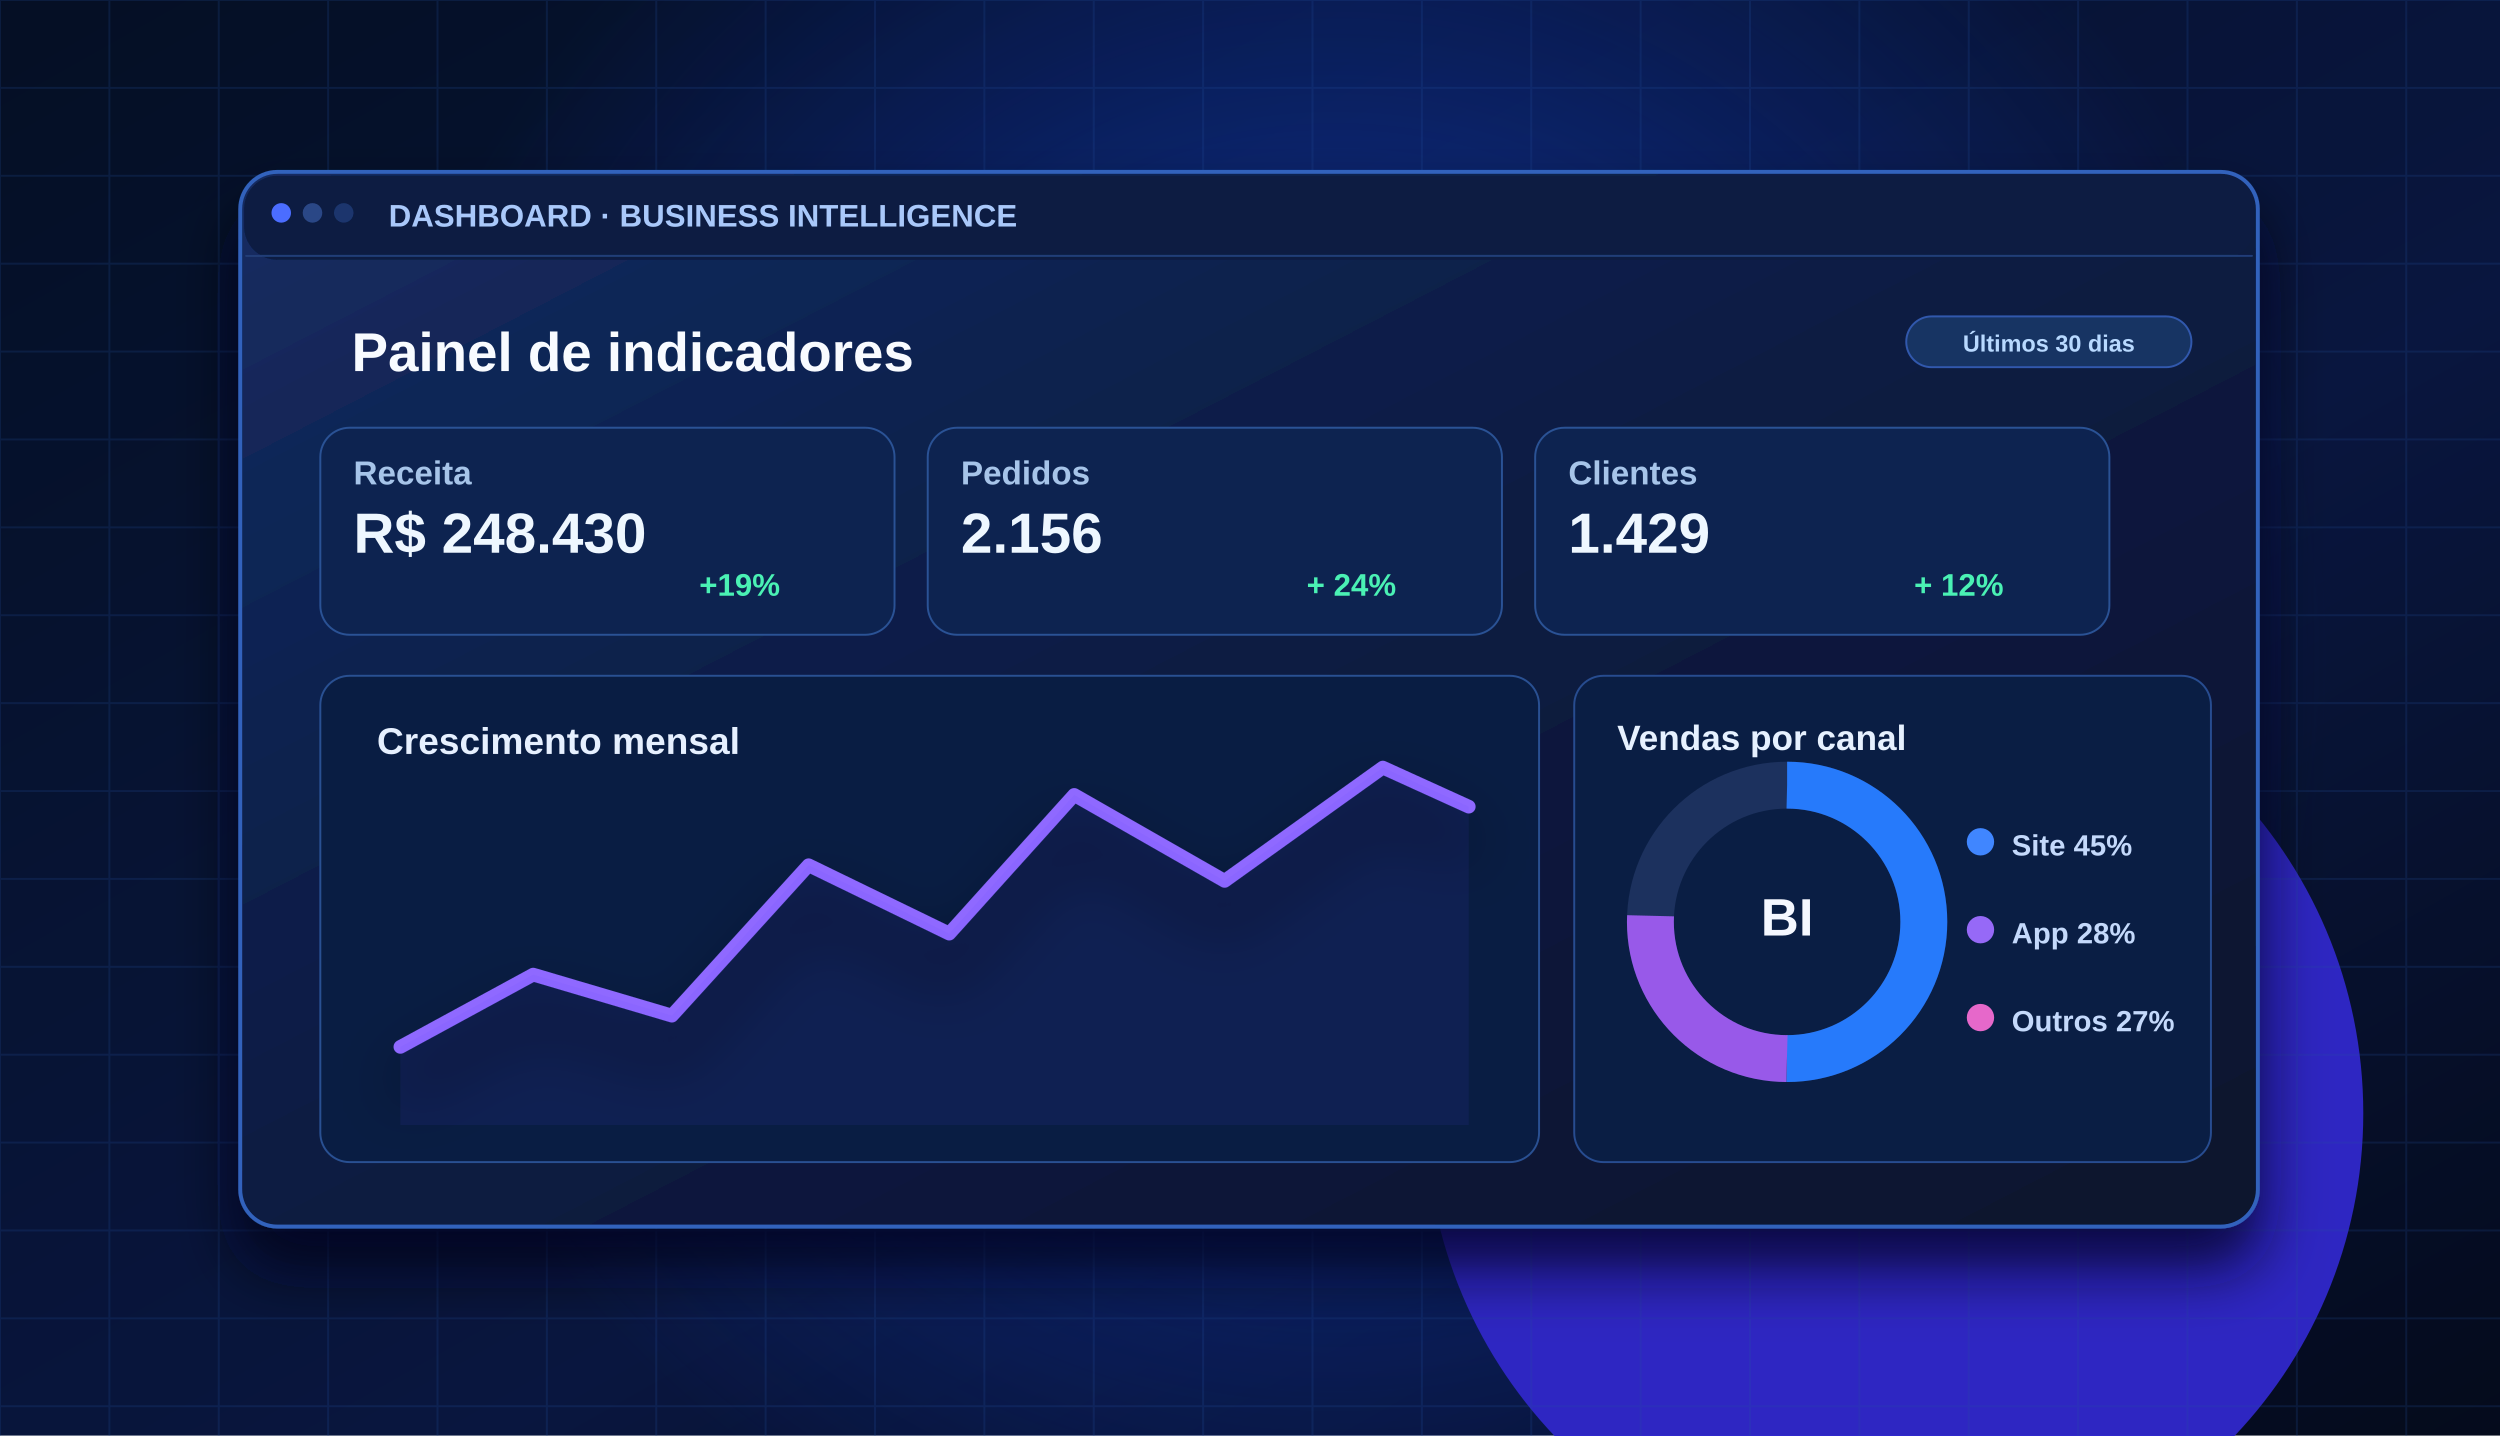
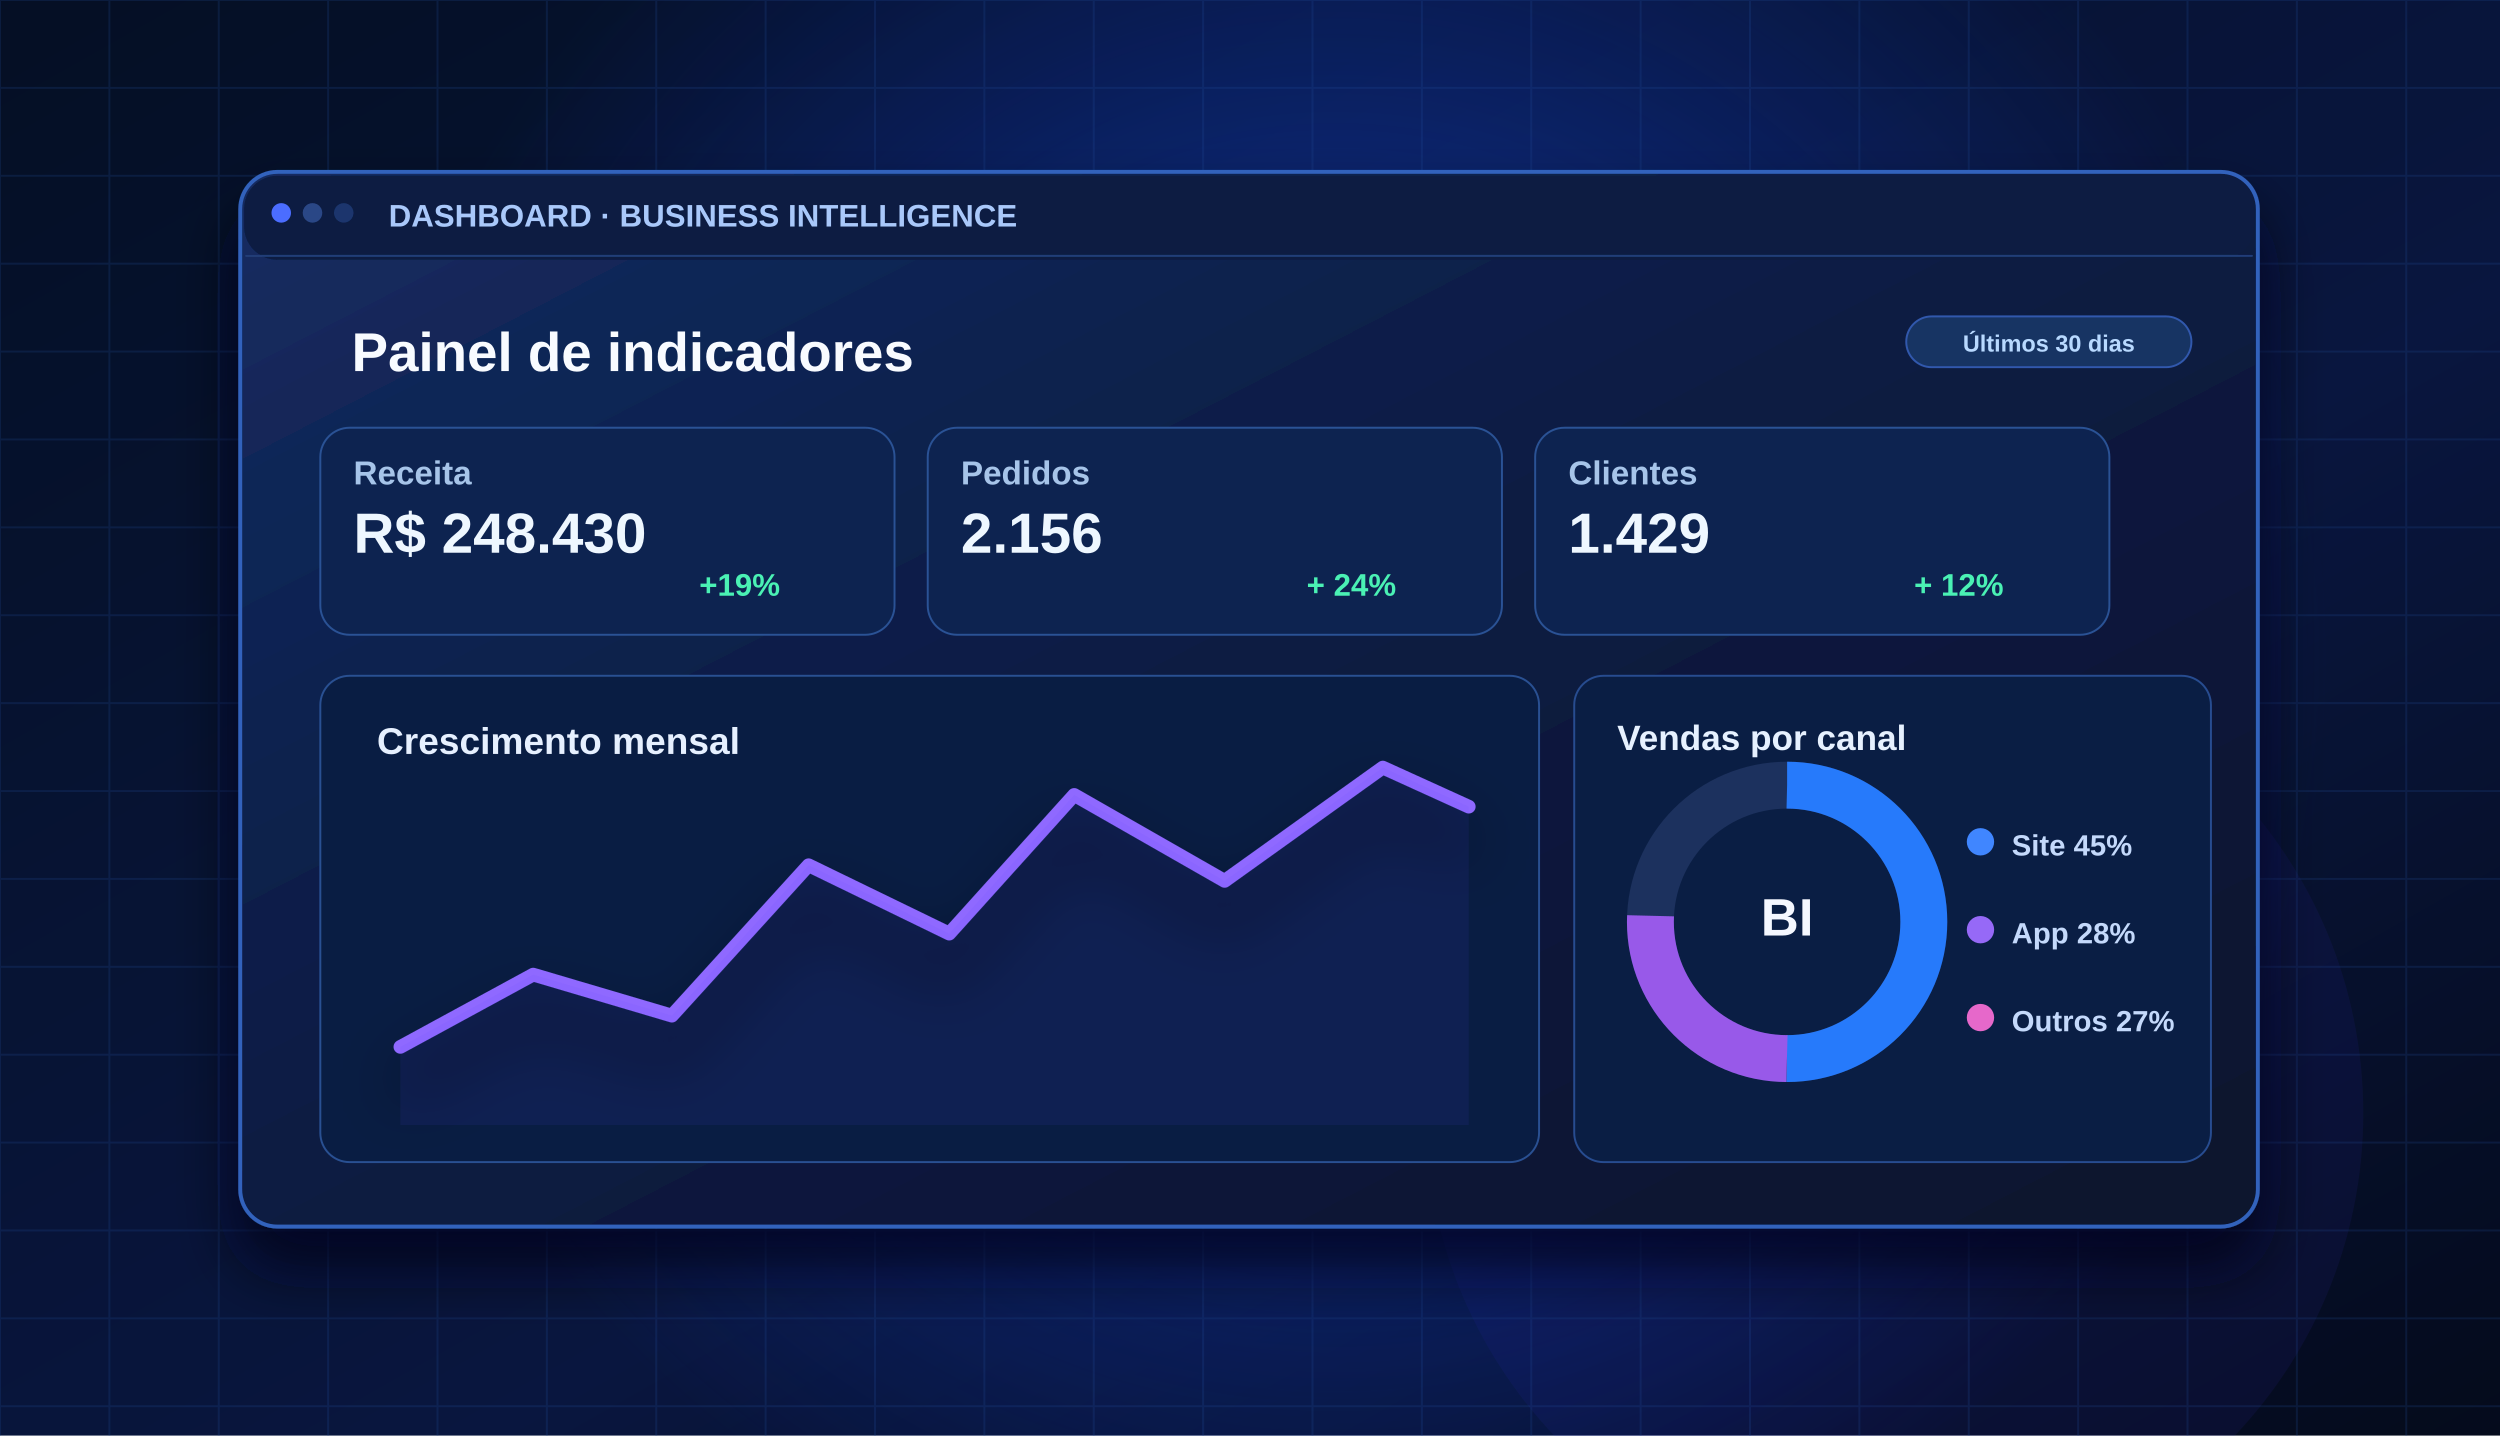
<svg xmlns="http://www.w3.org/2000/svg" width="1280" height="735" viewBox="0 0 1280 735" role="img">
  <defs>
    <linearGradient id="back" x1="0" x2="1" y1="0" y2="1">
      <stop stop-color="#041026" />
      <stop offset=".6" stop-color="#091844" />
      <stop offset="1" stop-color="#040b1c" />
    </linearGradient>
    <linearGradient id="panel" x1="0" y1="0" x2="1" y2="1">
      <stop stop-color="#142c61" />
      <stop offset=".45" stop-color="#0c1c44" />
      <stop offset="1" stop-color="#08122c" />
    </linearGradient>
    <linearGradient id="bar" x1="0" x2=".1" y1="1" y2="0">
      <stop stop-color="#4836d9" />
      <stop offset=".68" stop-color="#6558fc" />
      <stop offset="1" stop-color="#a69eff" />
    </linearGradient>
    <linearGradient id="green" x1="0" y1="1" x2="1" y2="0">
      <stop stop-color="#047e68" />
      <stop offset="1" stop-color="#50e7aa" />
    </linearGradient>
    <linearGradient id="blue" x1="0" x2="1" y1="1" y2="0">
      <stop stop-color="#123aff" />
      <stop offset="1" stop-color="#36caff" />
    </linearGradient>
    <radialGradient id="rad">
      <stop stop-color="#134ff3" stop-opacity=".7" />
      <stop offset="1" stop-color="#1241e0" stop-opacity="0" />
    </radialGradient>
    <filter id="shadow" x="-35%" y="-35%" width="175%" height="185%">
      <feDropShadow dx="0" dy="20" stdDeviation="16" flood-color="#010613" flood-opacity=".8" />
    </filter>
    <filter id="glow" x="-70%" y="-70%" width="240%" height="240%">
      <feGaussianBlur stdDeviation="26" />
    </filter>
  </defs>
  <rect x="0" y="0" width="1280" height="735" rx="0" fill="url(#back)" />
  <circle cx="684" cy="336" r="515" fill="url(#rad)" />
-   <circle cx="970" cy="570" r="240" fill="#332ad8" />
+   <circle cx="970" cy="570" r="240" fill="#332ad8" opacity=".10" />
  <rect x="0" y="0" width="1280" height="735" rx="0" fill="#060c1d" opacity=".12" />
  <g opacity=".2">
    <path d="M0 0L1280 0" stroke="#2250a2" stroke-width="1" stroke-linecap="round" />
    <path d="M0 45L1280 45" stroke="#2250a2" stroke-width="1" stroke-linecap="round" />
    <path d="M0 90L1280 90" stroke="#2250a2" stroke-width="1" stroke-linecap="round" />
    <path d="M0 135L1280 135" stroke="#2250a2" stroke-width="1" stroke-linecap="round" />
    <path d="M0 180L1280 180" stroke="#2250a2" stroke-width="1" stroke-linecap="round" />
    <path d="M0 225L1280 225" stroke="#2250a2" stroke-width="1" stroke-linecap="round" />
    <path d="M0 270L1280 270" stroke="#2250a2" stroke-width="1" stroke-linecap="round" />
    <path d="M0 315L1280 315" stroke="#2250a2" stroke-width="1" stroke-linecap="round" />
    <path d="M0 360L1280 360" stroke="#2250a2" stroke-width="1" stroke-linecap="round" />
    <path d="M0 405L1280 405" stroke="#2250a2" stroke-width="1" stroke-linecap="round" />
    <path d="M0 450L1280 450" stroke="#2250a2" stroke-width="1" stroke-linecap="round" />
    <path d="M0 495L1280 495" stroke="#2250a2" stroke-width="1" stroke-linecap="round" />
    <path d="M0 540L1280 540" stroke="#2250a2" stroke-width="1" stroke-linecap="round" />
    <path d="M0 585L1280 585" stroke="#2250a2" stroke-width="1" stroke-linecap="round" />
    <path d="M0 630L1280 630" stroke="#2250a2" stroke-width="1" stroke-linecap="round" />
    <path d="M0 675L1280 675" stroke="#2250a2" stroke-width="1" stroke-linecap="round" />
    <path d="M0 720L1280 720" stroke="#2250a2" stroke-width="1" stroke-linecap="round" />
    <path d="M0 765L1280 765" stroke="#2250a2" stroke-width="1" stroke-linecap="round" />
    <path d="M0 810L1280 810" stroke="#2250a2" stroke-width="1" stroke-linecap="round" />
    <path d="M0 0L0 735" stroke="#2250a2" stroke-width="1" stroke-linecap="round" />
    <path d="M56 0L56 735" stroke="#2250a2" stroke-width="1" stroke-linecap="round" />
    <path d="M112 0L112 735" stroke="#2250a2" stroke-width="1" stroke-linecap="round" />
    <path d="M168 0L168 735" stroke="#2250a2" stroke-width="1" stroke-linecap="round" />
    <path d="M224 0L224 735" stroke="#2250a2" stroke-width="1" stroke-linecap="round" />
    <path d="M280 0L280 735" stroke="#2250a2" stroke-width="1" stroke-linecap="round" />
    <path d="M336 0L336 735" stroke="#2250a2" stroke-width="1" stroke-linecap="round" />
    <path d="M392 0L392 735" stroke="#2250a2" stroke-width="1" stroke-linecap="round" />
    <path d="M448 0L448 735" stroke="#2250a2" stroke-width="1" stroke-linecap="round" />
    <path d="M504 0L504 735" stroke="#2250a2" stroke-width="1" stroke-linecap="round" />
    <path d="M560 0L560 735" stroke="#2250a2" stroke-width="1" stroke-linecap="round" />
    <path d="M616 0L616 735" stroke="#2250a2" stroke-width="1" stroke-linecap="round" />
    <path d="M672 0L672 735" stroke="#2250a2" stroke-width="1" stroke-linecap="round" />
    <path d="M728 0L728 735" stroke="#2250a2" stroke-width="1" stroke-linecap="round" />
    <path d="M784 0L784 735" stroke="#2250a2" stroke-width="1" stroke-linecap="round" />
    <path d="M840 0L840 735" stroke="#2250a2" stroke-width="1" stroke-linecap="round" />
    <path d="M896 0L896 735" stroke="#2250a2" stroke-width="1" stroke-linecap="round" />
    <path d="M952 0L952 735" stroke="#2250a2" stroke-width="1" stroke-linecap="round" />
    <path d="M1008 0L1008 735" stroke="#2250a2" stroke-width="1" stroke-linecap="round" />
    <path d="M1064 0L1064 735" stroke="#2250a2" stroke-width="1" stroke-linecap="round" />
    <path d="M1120 0L1120 735" stroke="#2250a2" stroke-width="1" stroke-linecap="round" />
    <path d="M1176 0L1176 735" stroke="#2250a2" stroke-width="1" stroke-linecap="round" />
    <path d="M1232 0L1232 735" stroke="#2250a2" stroke-width="1" stroke-linecap="round" />
    <path d="M1288 0L1288 735" stroke="#2250a2" stroke-width="1" stroke-linecap="round" />
  </g>
  <g filter="url(#shadow)">
    <rect x="123" y="88" width="1033" height="540" rx="19" fill="url(#panel)" stroke="#3262bc" stroke-width="2" />
    <rect x="125" y="90" width="1029" height="43" rx="17" fill="#0b1c42" />
    <path d="M126 131L1153 131" stroke="#223e78" stroke-width="1" stroke-linecap="round" />
    <circle cx="144" cy="109" r="5" fill="#4c6dff" />
    <circle cx="160" cy="109" r="5" fill="#2c4786" />
    <circle cx="176" cy="109" r="5" fill="#1b356d" />
    <text x="199" y="116" fill="#a9c8fa" font-family="Arial,Helvetica,sans-serif" font-size="16" font-weight="700" text-anchor="start">DASHBOARD · BUSINESS INTELLIGENCE</text>
  </g>
  <text x="180" y="190" fill="#f8fbff" font-family="Arial,Helvetica,sans-serif" font-size="28" font-weight="800" text-anchor="start">Painel de indicadores</text>
  <rect x="976" y="162" width="146" height="26" rx="13" fill="#173463" stroke="#3158ad" stroke-width="1" />
  <text x="1049" y="180" fill="#b8d9ff" font-family="Arial,Helvetica,sans-serif" font-size="12" font-weight="700" text-anchor="middle">Últimos 30 dias</text>
  <rect x="164" y="219" width="294" height="106" rx="15" fill="#0d2350" stroke="#2a5295" stroke-width="1" />
  <text x="181" y="248" fill="#a6c4e9" font-family="Arial,Helvetica,sans-serif" font-size="17" font-weight="600" text-anchor="start">Receita</text>
  <text x="181" y="283" fill="#eef7ff" font-family="Arial,Helvetica,sans-serif" font-size="29" font-weight="800" text-anchor="start">R$ 248.430</text>
  <text x="358" y="305" fill="#4af1b4" font-family="Arial,Helvetica,sans-serif" font-size="16" font-weight="600" text-anchor="start">+19%</text>
  <rect x="475" y="219" width="294" height="106" rx="15" fill="#0d2350" stroke="#2a5295" stroke-width="1" />
  <text x="492" y="248" fill="#a6c4e9" font-family="Arial,Helvetica,sans-serif" font-size="17" font-weight="600" text-anchor="start">Pedidos</text>
  <text x="492" y="283" fill="#eef7ff" font-family="Arial,Helvetica,sans-serif" font-size="29" font-weight="800" text-anchor="start">2.156</text>
  <text x="669" y="305" fill="#4af1b4" font-family="Arial,Helvetica,sans-serif" font-size="16" font-weight="600" text-anchor="start">+ 24%</text>
  <rect x="786" y="219" width="294" height="106" rx="15" fill="#0d2350" stroke="#2a5295" stroke-width="1" />
  <text x="803" y="248" fill="#a6c4e9" font-family="Arial,Helvetica,sans-serif" font-size="17" font-weight="600" text-anchor="start">Clientes</text>
  <text x="803" y="283" fill="#eef7ff" font-family="Arial,Helvetica,sans-serif" font-size="29" font-weight="800" text-anchor="start">1.429</text>
  <text x="980" y="305" fill="#4af1b4" font-family="Arial,Helvetica,sans-serif" font-size="16" font-weight="600" text-anchor="start">+ 12%</text>
  <rect x="164" y="346" width="624" height="249" rx="15" fill="#091d43" stroke="#295092" stroke-width="1" />
  <text x="193" y="386" fill="#e6f0ff" font-family="Arial,Helvetica,sans-serif" font-size="19" font-weight="700" text-anchor="start">Crescimento mensal</text>
  <path d="M205 536L273 499L344 520L414 443L486 478L550 407L627 451L708 393L752 413" fill="none" stroke="#8f69ff" stroke-width="7" stroke-linecap="round" stroke-linejoin="round" filter="url(#shadow)" />
  <path d="M205 536L273 499L344 520L414 443L486 478L550 407L627 451L708 393L752 413L752 576H205Z" fill="#5e3eff" opacity=".08" />
  <rect x="806" y="346" width="326" height="249" rx="15" fill="#0a1e44" stroke="#274c90" stroke-width="1" />
  <text x="828" y="384" fill="#e6f1ff" font-family="Arial,Helvetica,sans-serif" font-size="18" font-weight="700" text-anchor="start">Vendas por canal</text>
  <circle cx="915" cy="472" r="70" fill="none" stroke="#1c315e" stroke-width="24" />
  <circle cx="915" cy="472" r="70" fill="none" stroke="#267afb" stroke-width="24" stroke-dasharray="220 440" transform="rotate(-90 915 472)" />
  <circle cx="915" cy="472" r="70" fill="none" stroke="#9859e9" stroke-width="24" stroke-dasharray="113 440" stroke-dashoffset="-220" transform="rotate(-90 915 472)" />
  <text x="915" y="479" fill="#f4f7ff" font-family="Arial,Helvetica,sans-serif" font-size="27" font-weight="900" text-anchor="middle">BI</text>
  <circle cx="1014" cy="431" r="7" fill="#4086ff" />
  <text x="1030" y="438" fill="#c4d9fb" font-family="Arial,Helvetica,sans-serif" font-size="15" font-weight="600" text-anchor="start">Site 45%</text>
  <circle cx="1014" cy="476" r="7" fill="#9669f7" />
  <text x="1030" y="483" fill="#c4d9fb" font-family="Arial,Helvetica,sans-serif" font-size="15" font-weight="600" text-anchor="start">App 28%</text>
  <circle cx="1014" cy="521" r="7" fill="#e668ca" />
  <text x="1030" y="528" fill="#c4d9fb" font-family="Arial,Helvetica,sans-serif" font-size="15" font-weight="600" text-anchor="start">Outros 27%</text>
</svg>
